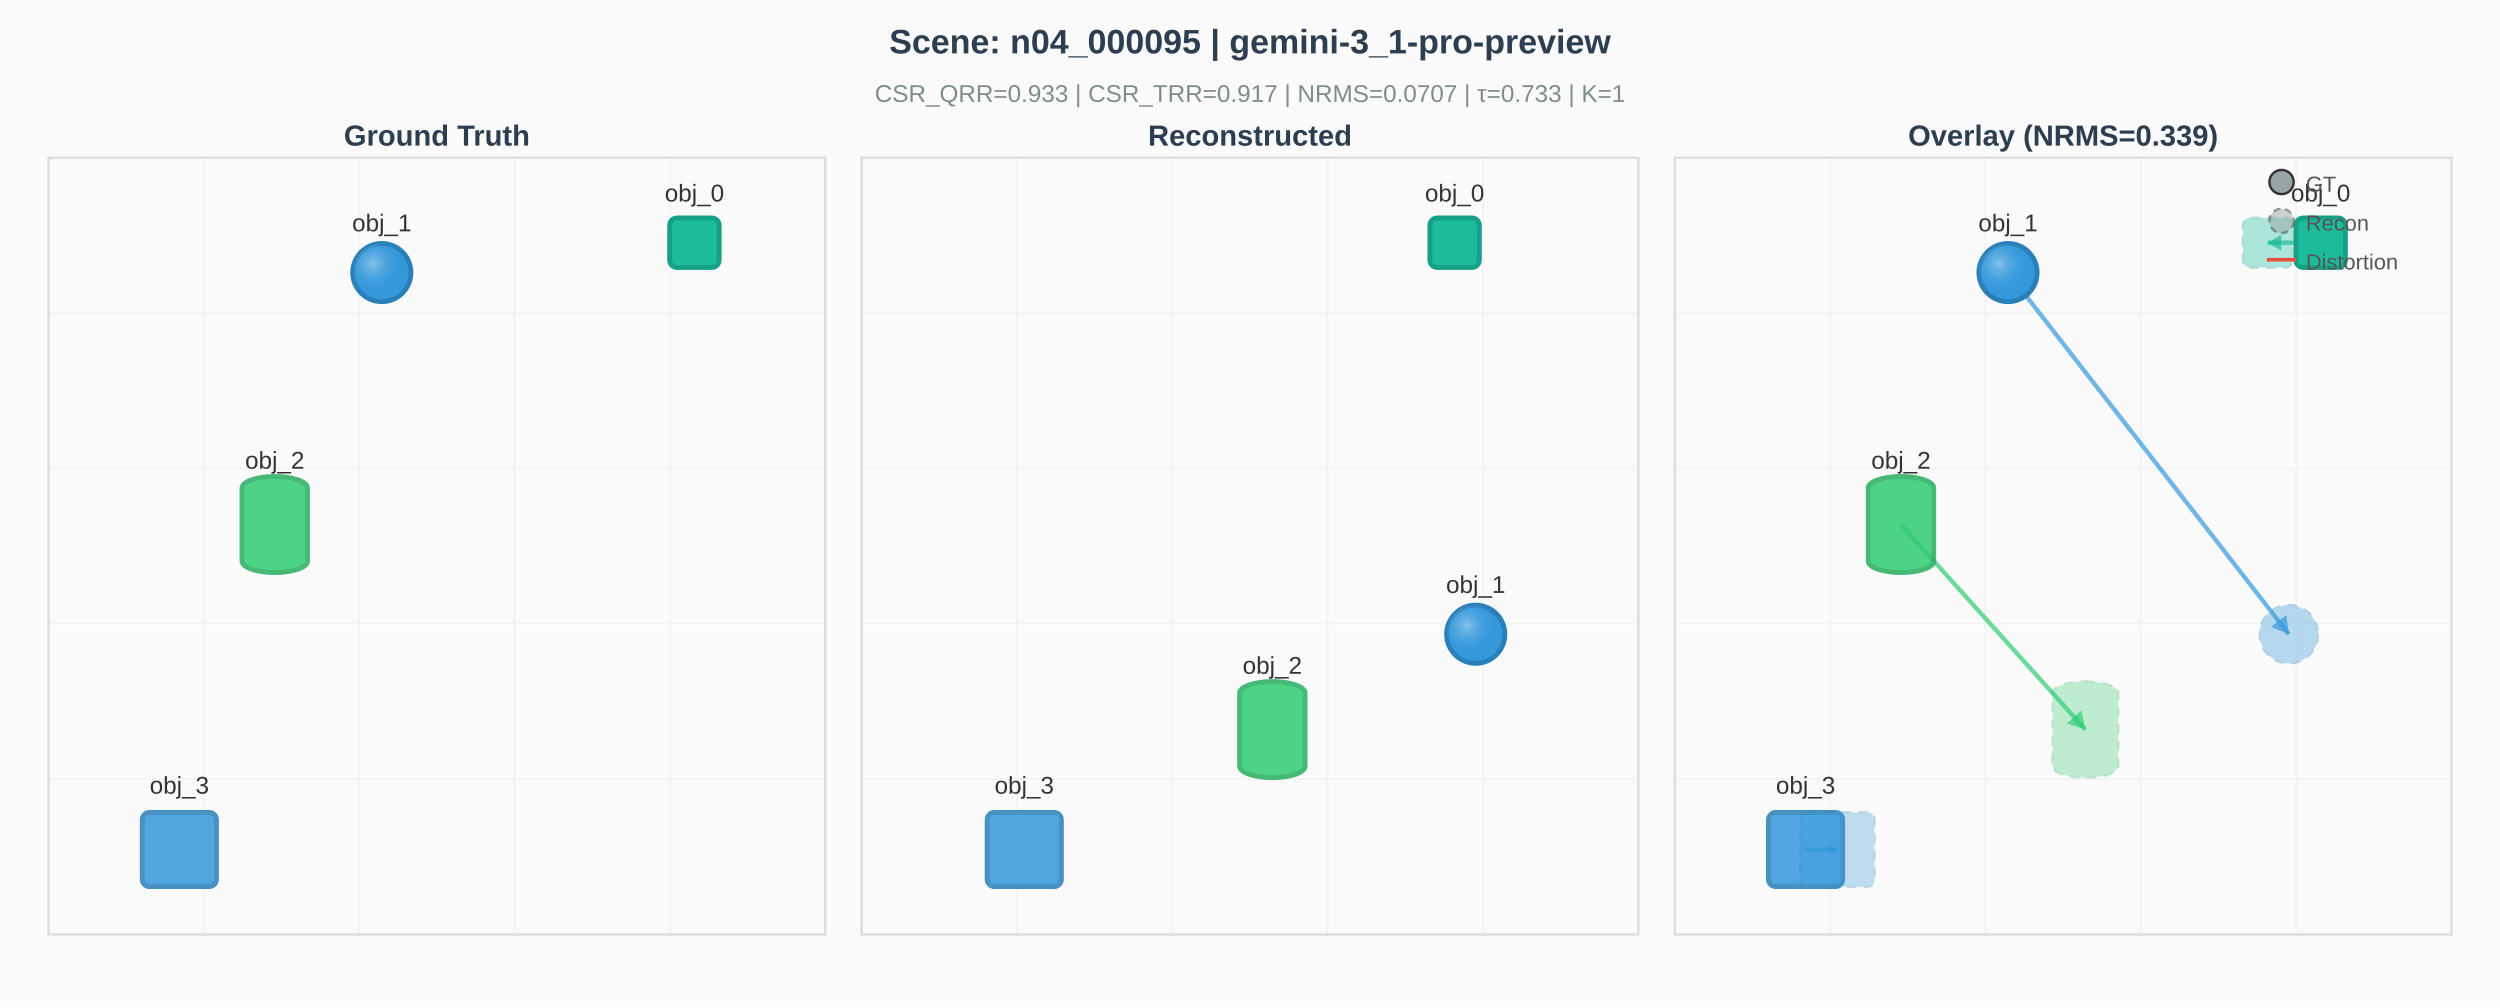
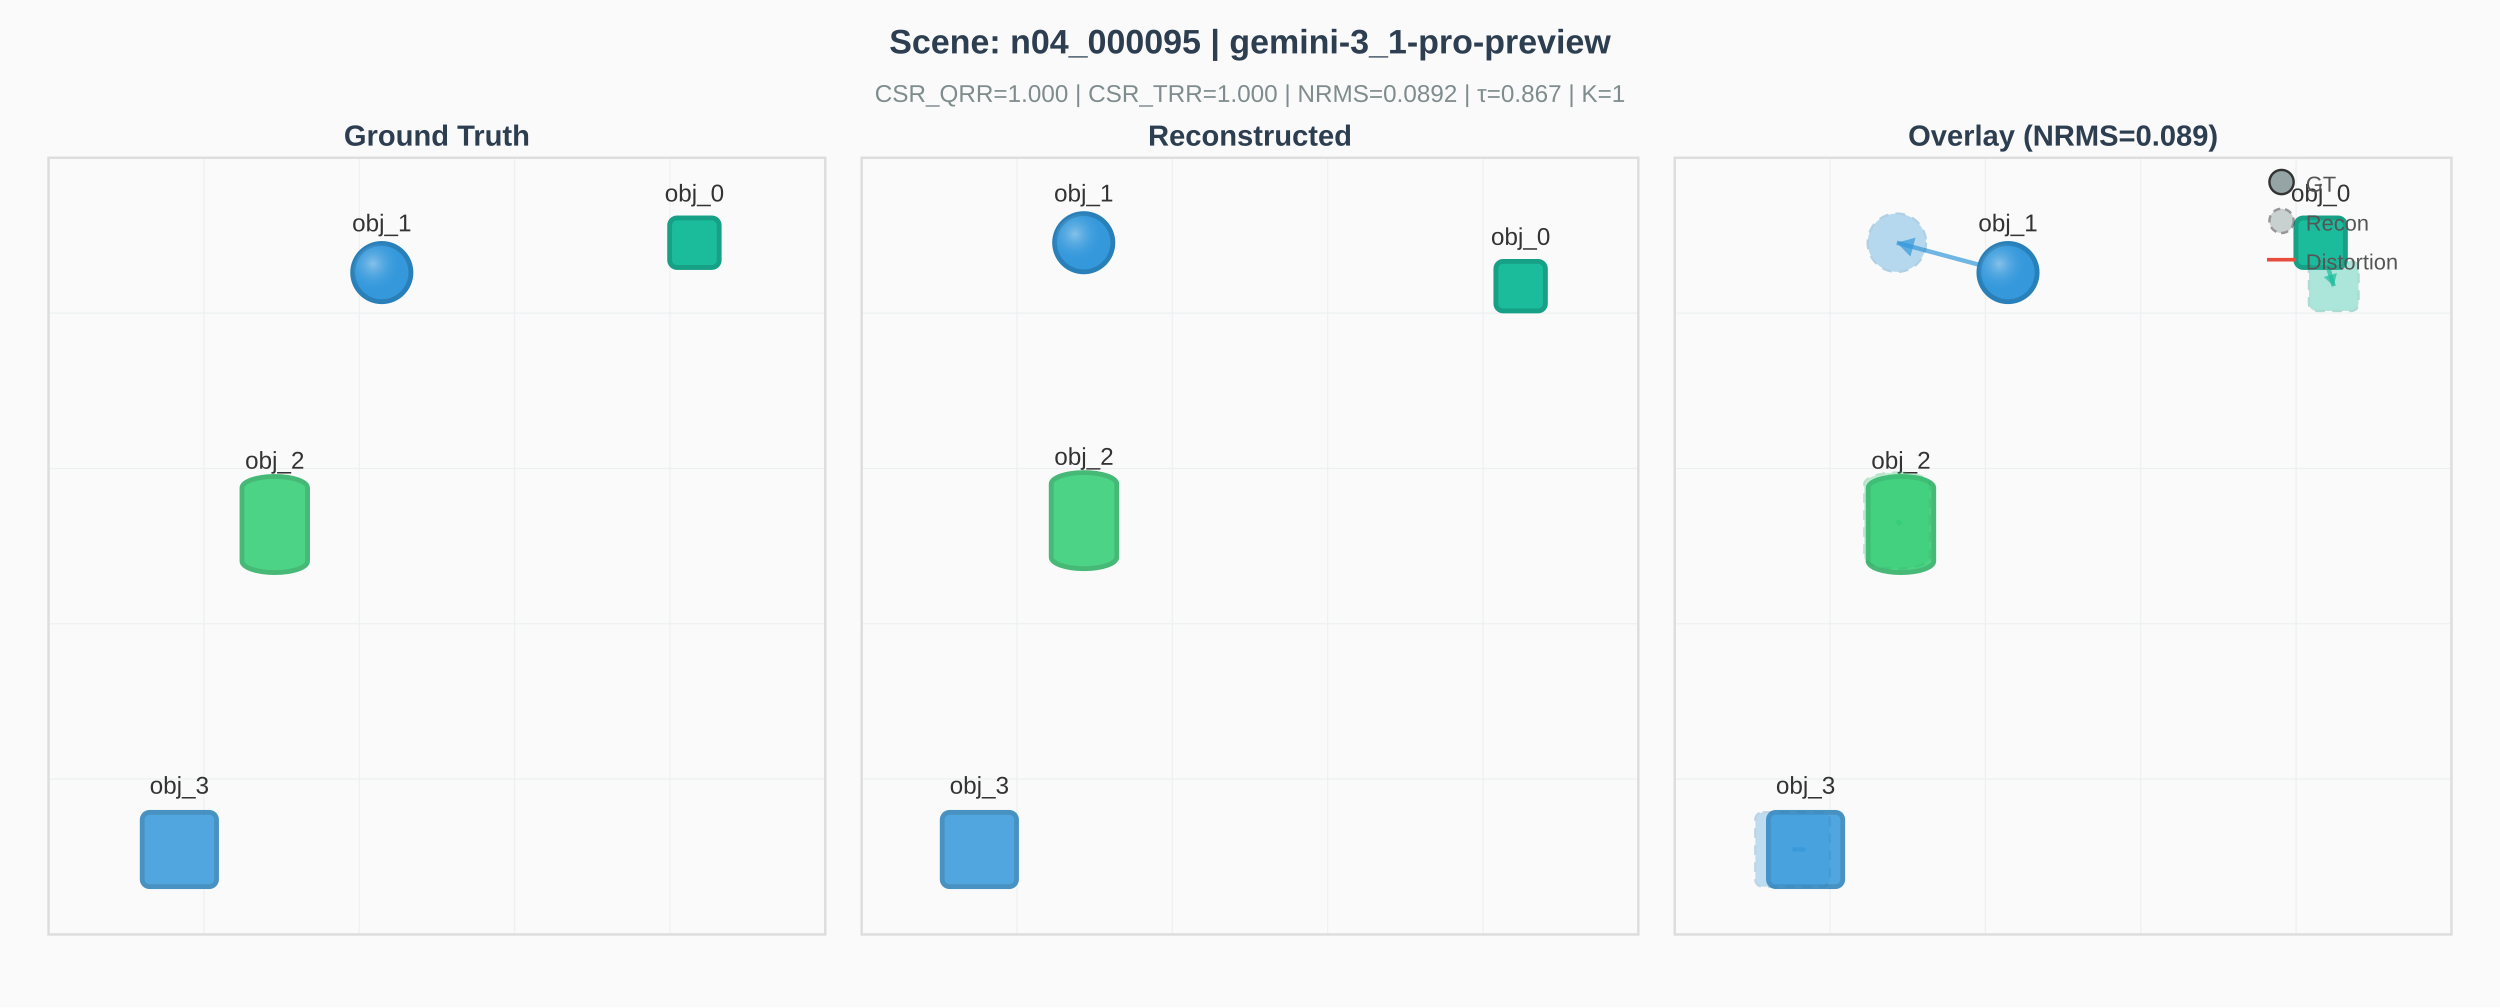
<svg xmlns="http://www.w3.org/2000/svg" width="1030" height="415" viewBox="0 0 1030 415" style="font-family: 'Helvetica Neue', Arial, sans-serif;">
  <rect width="1030" height="415" fill="#fafafa" />
  <text x="515" y="22" text-anchor="middle" font-size="14" font-weight="bold" fill="#2c3e50">Scene: n04_000095 | gemini-3_1-pro-preview</text>
-   <text x="515" y="42" text-anchor="middle" font-size="10" fill="#7f8c8d">CSR_QRR=0.933  |  CSR_TRR=0.917  |  NRMS=0.0707  |  τ=0.733  |  K=1</text>
+   <text x="515" y="42" text-anchor="middle" font-size="10" fill="#7f8c8d">CSR_QRR=1.000  |  CSR_TRR=1.000  |  NRMS=0.0892  |  τ=0.867  |  K=1</text>
  <line x1="20.0" y1="65.0" x2="20.0" y2="385.0" stroke="#ecf0f1" stroke-width="0.5" />
  <line x1="20.0" y1="65.0" x2="340.0" y2="65.0" stroke="#ecf0f1" stroke-width="0.5" />
  <line x1="84.0" y1="65.0" x2="84.0" y2="385.0" stroke="#ecf0f1" stroke-width="0.5" />
  <line x1="20.0" y1="129.0" x2="340.0" y2="129.0" stroke="#ecf0f1" stroke-width="0.5" />
  <line x1="148.0" y1="65.0" x2="148.0" y2="385.0" stroke="#ecf0f1" stroke-width="0.5" />
  <line x1="20.0" y1="193.0" x2="340.0" y2="193.0" stroke="#ecf0f1" stroke-width="0.5" />
  <line x1="212.0" y1="65.0" x2="212.0" y2="385.0" stroke="#ecf0f1" stroke-width="0.5" />
  <line x1="20.0" y1="257.0" x2="340.0" y2="257.0" stroke="#ecf0f1" stroke-width="0.5" />
  <line x1="276.0" y1="65.0" x2="276.0" y2="385.0" stroke="#ecf0f1" stroke-width="0.5" />
  <line x1="20.0" y1="321.0" x2="340.0" y2="321.0" stroke="#ecf0f1" stroke-width="0.5" />
  <line x1="340.0" y1="65.0" x2="340.0" y2="385.0" stroke="#ecf0f1" stroke-width="0.5" />
  <line x1="20.0" y1="385.0" x2="340.0" y2="385.0" stroke="#ecf0f1" stroke-width="0.5" />
  <rect x="20.0" y="65.0" width="320.0" height="320.0" fill="none" stroke="#ddd" stroke-width="1" />
  <text x="180" y="60" text-anchor="middle" font-size="12" font-weight="bold" fill="#2c3e50">Ground Truth</text>
  <defs>
    <radialGradient id="grad_obj_0" cx="35%" cy="35%">
      <stop offset="0%" stop-color="white" stop-opacity="0.4" />
      <stop offset="100%" stop-color="#1abc9c" stop-opacity="0" />
    </radialGradient>
  </defs>
  <rect x="275.9" y="89.8" width="20.4" height="20.4" rx="3" ry="3" fill="#1abc9c" stroke="#16a085" stroke-width="2.0" opacity="1.0" />
  <text x="286.1" y="83.0" text-anchor="middle" font-size="10" fill="#333" opacity="1.0">obj_0</text>
  <defs>
    <radialGradient id="grad_obj_1" cx="35%" cy="35%">
      <stop offset="0%" stop-color="white" stop-opacity="0.4" />
      <stop offset="100%" stop-color="#3498db" stop-opacity="0" />
    </radialGradient>
  </defs>
  <circle cx="157.3" cy="112.3" r="12" fill="#3498db" stroke="#2980b9" stroke-width="2.0" opacity="1.0" />
  <circle cx="157.3" cy="112.3" r="12" fill="url(#grad_obj_1)" opacity="1.0" />
  <text x="157.3" y="95.3" text-anchor="middle" font-size="10" fill="#333" opacity="1.0">obj_1</text>
  <rect x="99.7" y="196.3" width="27.0" height="39.6" rx="13.5" ry="4.7" fill="#2ecc71" stroke="#27ae60" stroke-width="2.0" opacity="0.85" />
  <text x="113.2" y="193.1" text-anchor="middle" font-size="10" fill="#333" opacity="1.0">obj_2</text>
  <rect x="58.6" y="334.7" width="30.6" height="30.6" rx="3" ry="3" fill="#3498db" stroke="#2980b9" stroke-width="2.0" opacity="0.85" />
  <text x="73.9" y="327.0" text-anchor="middle" font-size="10" fill="#333" opacity="1.0">obj_3</text>
  <line x1="355.0" y1="65.0" x2="355.0" y2="385.0" stroke="#ecf0f1" stroke-width="0.5" />
  <line x1="355.0" y1="65.0" x2="675.0" y2="65.0" stroke="#ecf0f1" stroke-width="0.5" />
  <line x1="419.0" y1="65.0" x2="419.0" y2="385.0" stroke="#ecf0f1" stroke-width="0.5" />
  <line x1="355.0" y1="129.0" x2="675.0" y2="129.0" stroke="#ecf0f1" stroke-width="0.5" />
  <line x1="483.0" y1="65.0" x2="483.0" y2="385.0" stroke="#ecf0f1" stroke-width="0.5" />
  <line x1="355.0" y1="193.0" x2="675.0" y2="193.0" stroke="#ecf0f1" stroke-width="0.5" />
  <line x1="547.0" y1="65.0" x2="547.0" y2="385.0" stroke="#ecf0f1" stroke-width="0.5" />
  <line x1="355.0" y1="257.0" x2="675.0" y2="257.0" stroke="#ecf0f1" stroke-width="0.5" />
  <line x1="611.0" y1="65.0" x2="611.0" y2="385.0" stroke="#ecf0f1" stroke-width="0.5" />
  <line x1="355.0" y1="321.0" x2="675.0" y2="321.0" stroke="#ecf0f1" stroke-width="0.5" />
  <line x1="675.0" y1="65.0" x2="675.0" y2="385.0" stroke="#ecf0f1" stroke-width="0.5" />
  <line x1="355.0" y1="385.0" x2="675.0" y2="385.0" stroke="#ecf0f1" stroke-width="0.5" />
  <rect x="355.0" y="65.0" width="320.0" height="320.0" fill="none" stroke="#ddd" stroke-width="1" />
  <text x="515" y="60" text-anchor="middle" font-size="12" font-weight="bold" fill="#2c3e50">Reconstructed</text>
  <defs>
    <radialGradient id="grad_obj_0" cx="35%" cy="35%">
      <stop offset="0%" stop-color="white" stop-opacity="0.4" />
      <stop offset="100%" stop-color="#1abc9c" stop-opacity="0" />
    </radialGradient>
  </defs>
-   <rect x="589.1" y="89.8" width="20.4" height="20.4" rx="3" ry="3" fill="#1abc9c" stroke="#16a085" stroke-width="2.0" opacity="1.0" />
-   <text x="599.3" y="83.0" text-anchor="middle" font-size="10" fill="#333" opacity="1.0">obj_0</text>
+   <rect x="616.3" y="107.7" width="20.4" height="20.4" rx="3" ry="3" fill="#1abc9c" stroke="#16a085" stroke-width="2.0" opacity="1.0" />
+   <text x="626.5" y="100.9" text-anchor="middle" font-size="10" fill="#333" opacity="1.0">obj_0</text>
  <defs>
    <radialGradient id="grad_obj_1" cx="35%" cy="35%">
      <stop offset="0%" stop-color="white" stop-opacity="0.4" />
      <stop offset="100%" stop-color="#3498db" stop-opacity="0" />
    </radialGradient>
  </defs>
-   <circle cx="608.0" cy="261.3" r="12" fill="#3498db" stroke="#2980b9" stroke-width="2.0" opacity="1.0" />
-   <circle cx="608.0" cy="261.3" r="12" fill="url(#grad_obj_1)" opacity="1.0" />
-   <text x="608.0" y="244.3" text-anchor="middle" font-size="10" fill="#333" opacity="1.0">obj_1</text>
-   <rect x="510.7" y="280.8" width="27.0" height="39.6" rx="13.5" ry="4.7" fill="#2ecc71" stroke="#27ae60" stroke-width="2.0" opacity="0.85" />
-   <text x="524.2" y="277.6" text-anchor="middle" font-size="10" fill="#333" opacity="1.0">obj_2</text>
-   <rect x="406.7" y="334.7" width="30.6" height="30.6" rx="3" ry="3" fill="#3498db" stroke="#2980b9" stroke-width="2.0" opacity="0.85" />
-   <text x="422.0" y="327.0" text-anchor="middle" font-size="10" fill="#333" opacity="1.0">obj_3</text>
+   <circle cx="446.5" cy="100.0" r="12" fill="#3498db" stroke="#2980b9" stroke-width="2.0" opacity="1.0" />
+   <circle cx="446.5" cy="100.0" r="12" fill="url(#grad_obj_1)" opacity="1.0" />
+   <text x="446.5" y="83.0" text-anchor="middle" font-size="10" fill="#333" opacity="1.0">obj_1</text>
+   <rect x="433.1" y="194.7" width="27.0" height="39.6" rx="13.5" ry="4.7" fill="#2ecc71" stroke="#27ae60" stroke-width="2.0" opacity="0.85" />
+   <text x="446.6" y="191.5" text-anchor="middle" font-size="10" fill="#333" opacity="1.0">obj_2</text>
+   <rect x="388.2" y="334.7" width="30.6" height="30.6" rx="3" ry="3" fill="#3498db" stroke="#2980b9" stroke-width="2.0" opacity="0.85" />
+   <text x="403.5" y="327.0" text-anchor="middle" font-size="10" fill="#333" opacity="1.0">obj_3</text>
  <line x1="690.0" y1="65.0" x2="690.0" y2="385.0" stroke="#ecf0f1" stroke-width="0.5" />
  <line x1="690.0" y1="65.0" x2="1010.0" y2="65.0" stroke="#ecf0f1" stroke-width="0.5" />
  <line x1="754.0" y1="65.0" x2="754.0" y2="385.0" stroke="#ecf0f1" stroke-width="0.5" />
  <line x1="690.0" y1="129.0" x2="1010.0" y2="129.0" stroke="#ecf0f1" stroke-width="0.5" />
  <line x1="818.0" y1="65.0" x2="818.0" y2="385.0" stroke="#ecf0f1" stroke-width="0.5" />
  <line x1="690.0" y1="193.0" x2="1010.0" y2="193.0" stroke="#ecf0f1" stroke-width="0.5" />
  <line x1="882.0" y1="65.0" x2="882.0" y2="385.0" stroke="#ecf0f1" stroke-width="0.5" />
  <line x1="690.0" y1="257.0" x2="1010.0" y2="257.0" stroke="#ecf0f1" stroke-width="0.5" />
  <line x1="946.0" y1="65.0" x2="946.0" y2="385.0" stroke="#ecf0f1" stroke-width="0.5" />
  <line x1="690.0" y1="321.0" x2="1010.0" y2="321.0" stroke="#ecf0f1" stroke-width="0.5" />
  <line x1="1010.0" y1="65.0" x2="1010.0" y2="385.0" stroke="#ecf0f1" stroke-width="0.5" />
  <line x1="690.0" y1="385.0" x2="1010.0" y2="385.0" stroke="#ecf0f1" stroke-width="0.5" />
  <rect x="690.0" y="65.0" width="320.0" height="320.0" fill="none" stroke="#ddd" stroke-width="1" />
-   <text x="850" y="60" text-anchor="middle" font-size="12" font-weight="bold" fill="#2c3e50">Overlay (NRMS=0.339)</text>
-   <line x1="956.1" y1="100.0" x2="934.3" y2="100.0" stroke="#1abc9c" stroke-width="1.8" opacity="0.7" />
-   <polygon points="934.3,100.0 939.9,96.7 939.9,103.3" fill="#1abc9c" opacity="0.7" />
-   <line x1="827.3" y1="112.3" x2="943.0" y2="261.3" stroke="#3498db" stroke-width="1.8" opacity="0.7" />
-   <polygon points="943.0,261.3 935.6,258.3 942.0,253.4" fill="#3498db" opacity="0.7" />
-   <line x1="783.2" y1="216.1" x2="859.2" y2="300.6" stroke="#2ecc71" stroke-width="1.8" opacity="0.7" />
-   <polygon points="859.2,300.6 851.6,298.1 857.5,292.7" fill="#2ecc71" opacity="0.7" />
-   <line x1="743.9" y1="350.0" x2="757.0" y2="350.0" stroke="#3498db" stroke-width="1.8" opacity="0.7" />
-   <polygon points="757.0,350.0 753.6,352.0 753.6,348.0" fill="#3498db" opacity="0.7" />
+   <text x="850" y="60" text-anchor="middle" font-size="12" font-weight="bold" fill="#2c3e50">Overlay (NRMS=0.089)</text>
+   <line x1="956.1" y1="100.0" x2="961.5" y2="117.9" stroke="#1abc9c" stroke-width="1.8" opacity="0.7" />
+   <polygon points="961.5,117.9 957.4,114.1 962.8,112.5" fill="#1abc9c" opacity="0.7" />
+   <line x1="827.3" y1="112.3" x2="781.5" y2="100.0" stroke="#3498db" stroke-width="1.8" opacity="0.7" />
+   <polygon points="781.5,100.0 789.2,97.9 787.1,105.7" fill="#3498db" opacity="0.7" />
+   <line x1="783.2" y1="216.1" x2="781.6" y2="214.5" stroke="#2ecc71" stroke-width="1.8" opacity="0.7" />
+   <polygon points="781.6,214.5 782.2,214.6 781.7,215.1" fill="#2ecc71" opacity="0.7" />
+   <line x1="743.9" y1="350.0" x2="738.5" y2="350.0" stroke="#3498db" stroke-width="1.8" opacity="0.7" />
+   <polygon points="738.5,350.0 739.9,349.2 739.9,350.8" fill="#3498db" opacity="0.7" />
  <defs>
    <radialGradient id="grad_obj_0" cx="35%" cy="35%">
      <stop offset="0%" stop-color="white" stop-opacity="0.4" />
      <stop offset="100%" stop-color="#1abc9c" stop-opacity="0" />
    </radialGradient>
  </defs>
  <rect x="945.9" y="89.8" width="20.4" height="20.4" rx="3" ry="3" fill="#1abc9c" stroke="#16a085" stroke-width="2.0" opacity="1.0" />
  <text x="956.1" y="83.0" text-anchor="middle" font-size="10" fill="#333" opacity="1.0">obj_0</text>
  <defs>
    <radialGradient id="grad_obj_1" cx="35%" cy="35%">
      <stop offset="0%" stop-color="white" stop-opacity="0.4" />
      <stop offset="100%" stop-color="#3498db" stop-opacity="0" />
    </radialGradient>
  </defs>
  <circle cx="827.3" cy="112.3" r="12" fill="#3498db" stroke="#2980b9" stroke-width="2.0" opacity="1.0" />
  <circle cx="827.3" cy="112.3" r="12" fill="url(#grad_obj_1)" opacity="1.0" />
  <text x="827.3" y="95.3" text-anchor="middle" font-size="10" fill="#333" opacity="1.0">obj_1</text>
  <rect x="769.7" y="196.3" width="27.0" height="39.6" rx="13.5" ry="4.7" fill="#2ecc71" stroke="#27ae60" stroke-width="2.0" opacity="0.85" />
  <text x="783.2" y="193.1" text-anchor="middle" font-size="10" fill="#333" opacity="1.0">obj_2</text>
  <rect x="728.6" y="334.7" width="30.6" height="30.6" rx="3" ry="3" fill="#3498db" stroke="#2980b9" stroke-width="2.0" opacity="0.85" />
  <text x="743.9" y="327.0" text-anchor="middle" font-size="10" fill="#333" opacity="1.0">obj_3</text>
-   <rect x="924.1" y="89.8" width="20.4" height="20.4" rx="3" ry="3" fill="#1abc9c" stroke="#16a085" stroke-width="1.0" stroke-dasharray="4,3" opacity="0.35" />
-   <text x="934.3" y="83.0" text-anchor="middle" font-size="9" fill="#333" opacity="0.65" />
-   <circle cx="943.0" cy="261.3" r="12" fill="#3498db" stroke="#2980b9" stroke-width="1.0" stroke-dasharray="4,3" opacity="0.35" />
-   <text x="943.0" y="244.3" text-anchor="middle" font-size="9" fill="#333" opacity="0.65" />
-   <rect x="845.7" y="280.8" width="27.0" height="39.6" rx="13.5" ry="4.7" fill="#2ecc71" stroke="#27ae60" stroke-width="1.0" stroke-dasharray="4,3" opacity="0.297" />
-   <text x="859.2" y="277.6" text-anchor="middle" font-size="9" fill="#333" opacity="0.597" />
-   <rect x="741.7" y="334.7" width="30.6" height="30.6" rx="3" ry="3" fill="#3498db" stroke="#2980b9" stroke-width="1.0" stroke-dasharray="4,3" opacity="0.297" />
-   <text x="757.0" y="327.0" text-anchor="middle" font-size="9" fill="#333" opacity="0.597" />
+   <rect x="951.3" y="107.7" width="20.4" height="20.4" rx="3" ry="3" fill="#1abc9c" stroke="#16a085" stroke-width="1.0" stroke-dasharray="4,3" opacity="0.35" />
+   <text x="961.5" y="100.9" text-anchor="middle" font-size="9" fill="#333" opacity="0.65" />
+   <circle cx="781.5" cy="100.0" r="12" fill="#3498db" stroke="#2980b9" stroke-width="1.0" stroke-dasharray="4,3" opacity="0.35" />
+   <text x="781.5" y="83.0" text-anchor="middle" font-size="9" fill="#333" opacity="0.65" />
+   <rect x="768.1" y="194.7" width="27.0" height="39.6" rx="13.5" ry="4.7" fill="#2ecc71" stroke="#27ae60" stroke-width="1.0" stroke-dasharray="4,3" opacity="0.297" />
+   <text x="781.6" y="191.5" text-anchor="middle" font-size="9" fill="#333" opacity="0.597" />
+   <rect x="723.2" y="334.7" width="30.6" height="30.6" rx="3" ry="3" fill="#3498db" stroke="#2980b9" stroke-width="1.0" stroke-dasharray="4,3" opacity="0.297" />
+   <text x="738.5" y="327.0" text-anchor="middle" font-size="9" fill="#333" opacity="0.597" />
  <circle cx="940" cy="75" r="5" fill="#95a5a6" stroke="#333" stroke-width="1" />
  <text x="950" y="79" font-size="9" fill="#555">GT</text>
  <circle cx="940" cy="91" r="5" fill="#95a5a6" stroke="#333" stroke-width="1" stroke-dasharray="3,2" opacity="0.5" />
  <text x="950" y="95" font-size="9" fill="#555">Recon</text>
  <line x1="934" y1="107" x2="946" y2="107" stroke="#e74c3c" stroke-width="1.5" />
  <text x="950" y="111" font-size="9" fill="#555">Distortion</text>
</svg>
